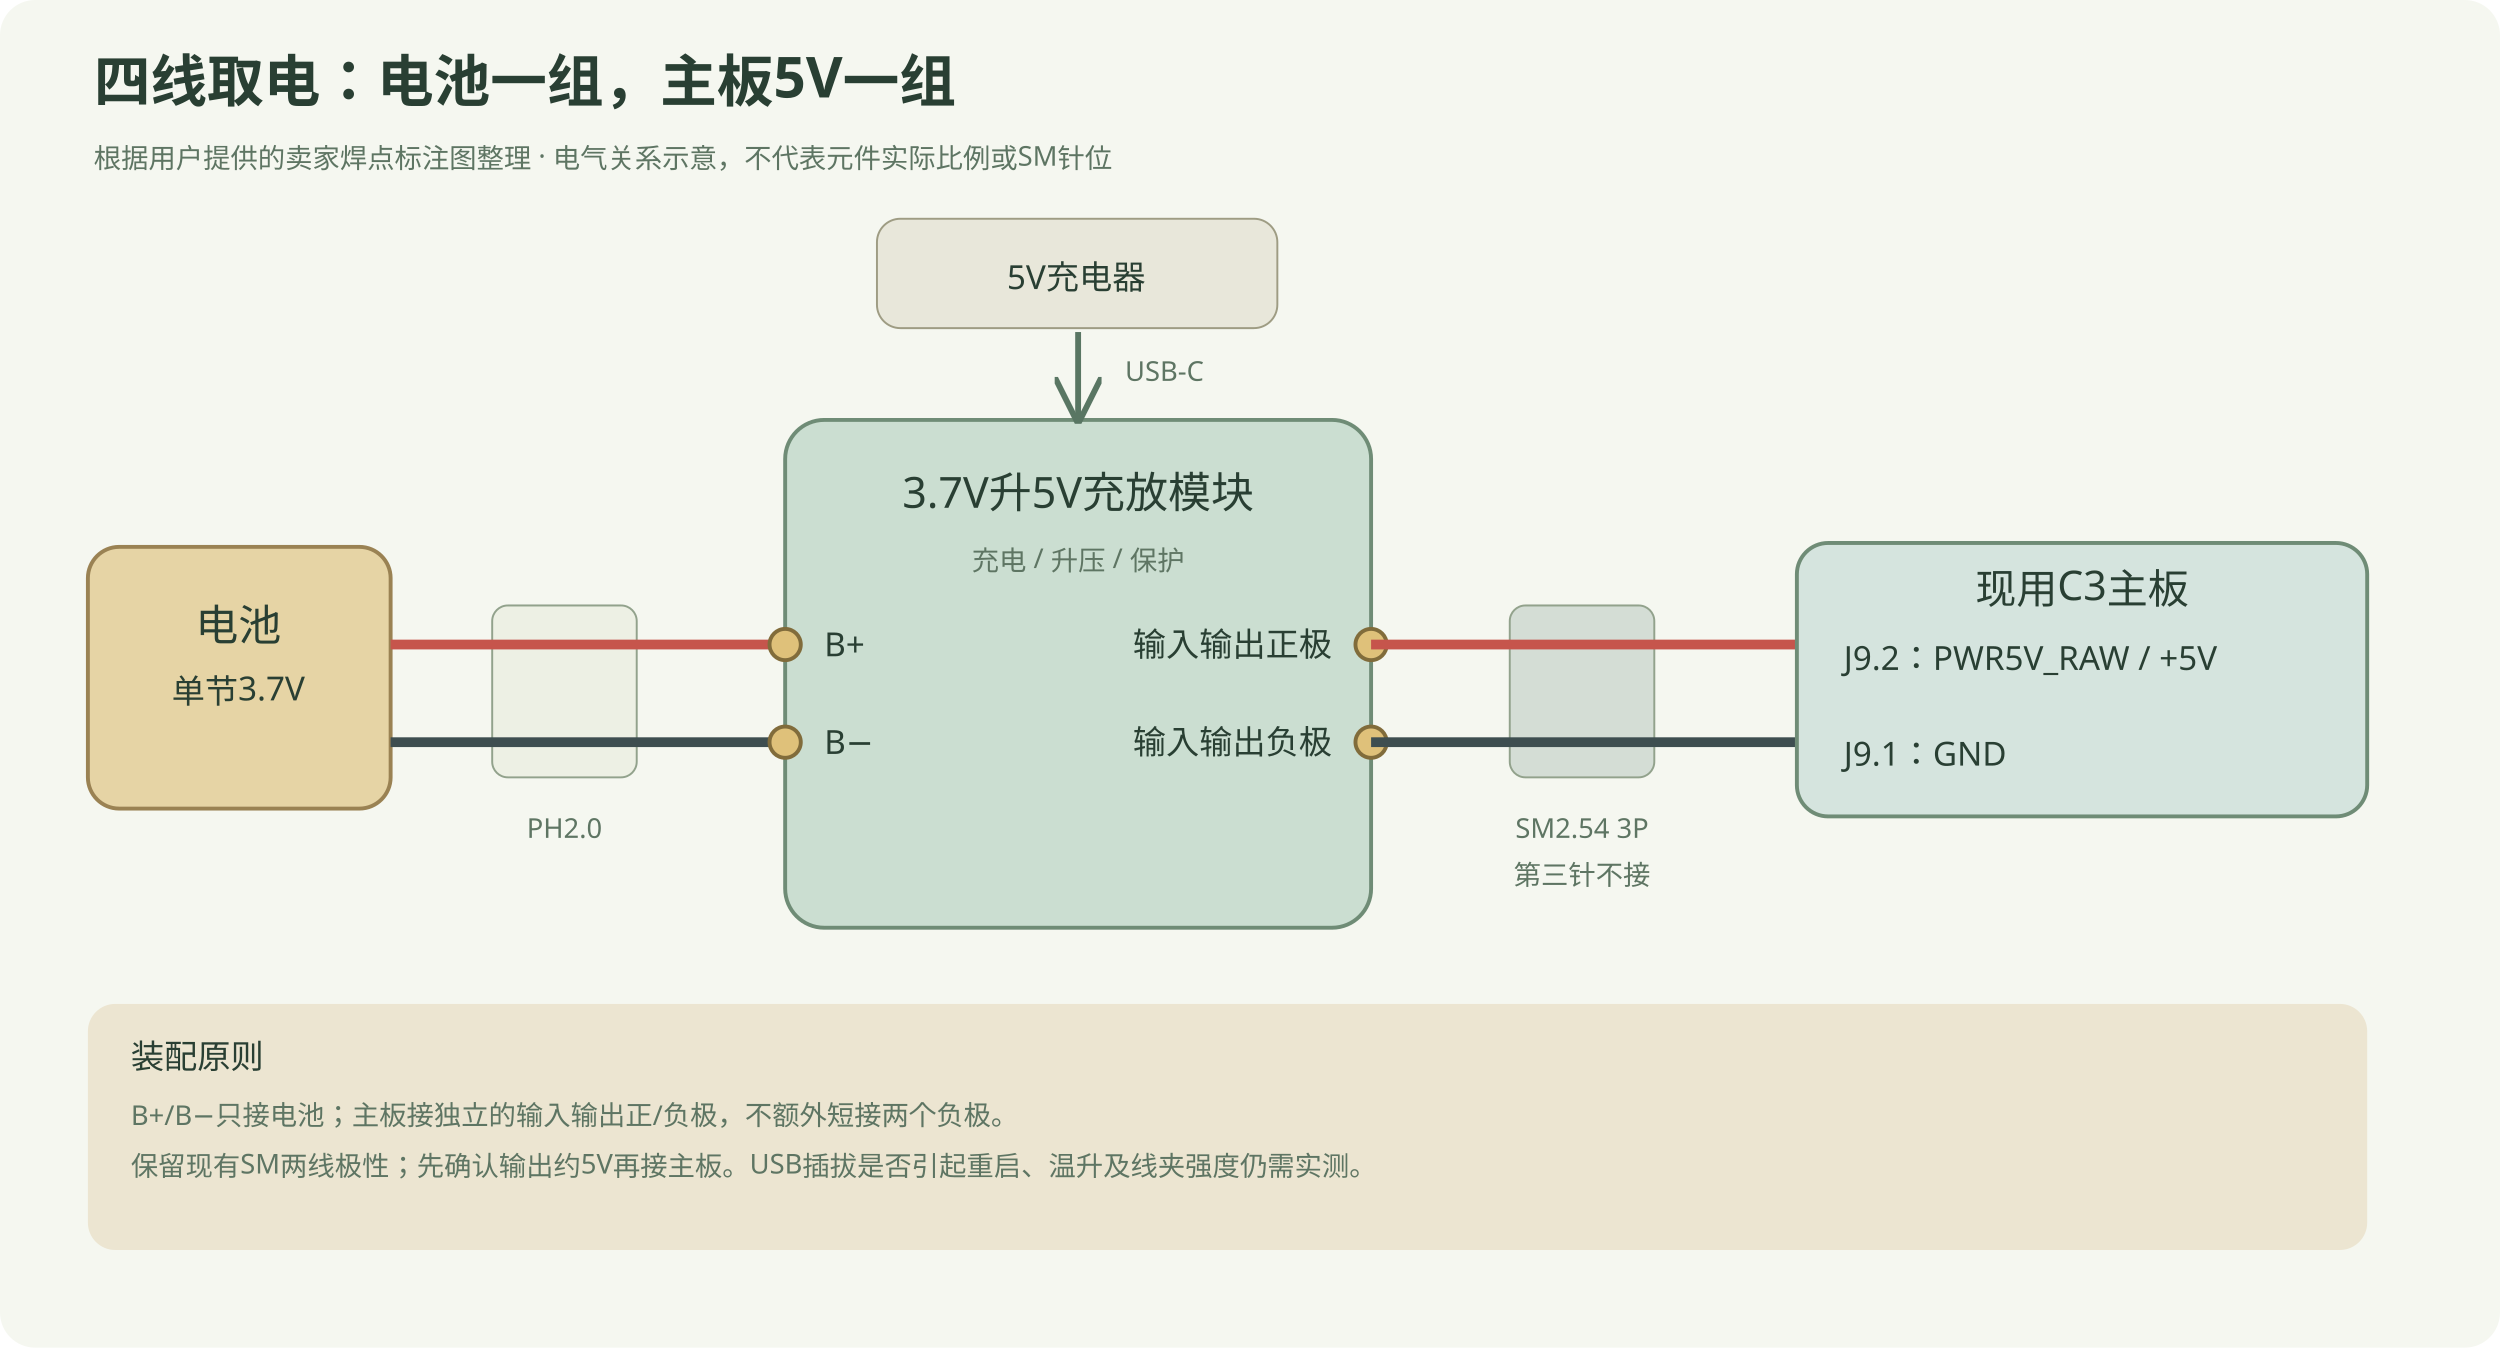
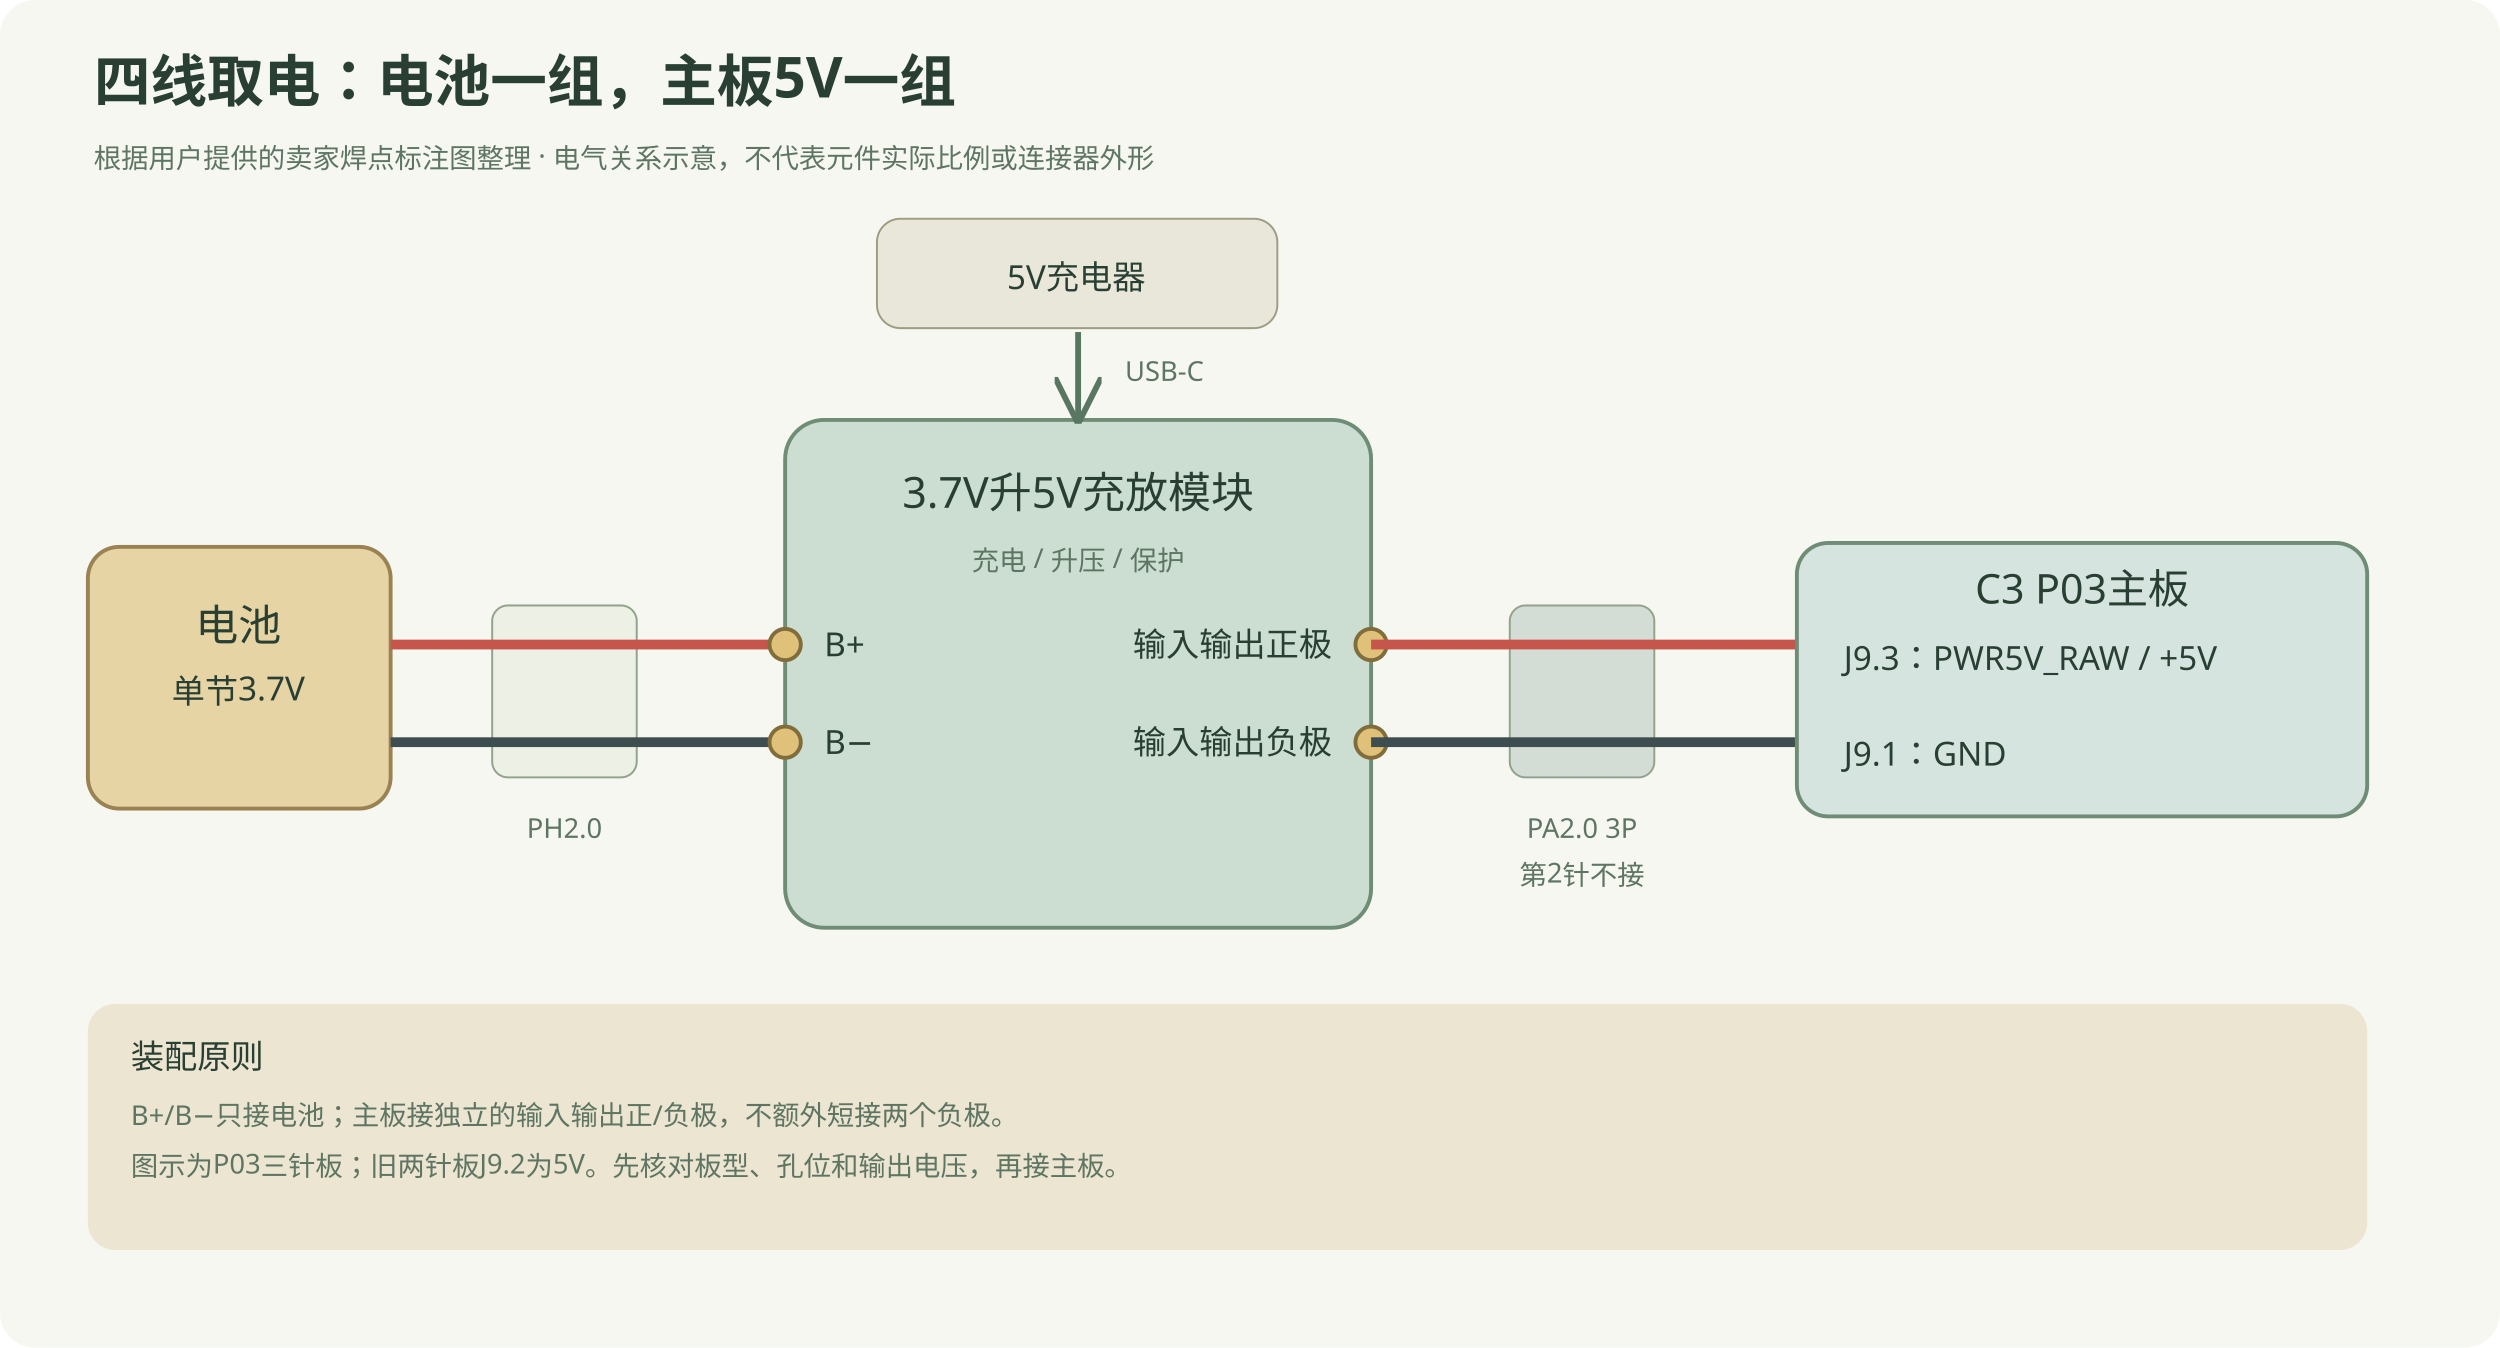
<svg xmlns="http://www.w3.org/2000/svg" width="1280" height="690" viewBox="0 0 1280 690">
  <defs>
    <marker id="a" markerWidth="8" markerHeight="8" refX="7" refY="4" orient="auto">
      <path d="M0 0 L8 4 L0 8" fill="none" stroke="#597663" />
    </marker>
  </defs>
  <style>text{font-family:Segoe UI,Microsoft YaHei,sans-serif;fill:#293f33}.label{font-size:17px}.small{font-size:14px;fill:#5e7563}.positive{stroke:#c6554c;stroke-width:5;fill:none}.negative{stroke:#3e4e50;stroke-width:5;fill:none}.pad{fill:#dfc17a;stroke:#816c3b;stroke-width:2}</style>
  <rect width="1280" height="690" rx="18" fill="#f5f7f0" />
  <text x="48" y="52" font-size="29" font-weight="650">四线取电：电池一组，主板5V一组</text>
-   <text x="48" y="86" class="small">根据用户提供的卖家焊点标注图整理 · 电气关系示意，不代表元件实际比例或SM针位</text>
+   <text x="48" y="86" class="small">根据用户提供的卖家焊点标注图整理 · 电气关系示意，不代表元件实际比例或连接器外形</text>
  <rect x="402" y="215" width="300" height="260" rx="20" fill="#cbded1" stroke="#6f8c76" stroke-width="2" />
  <text x="552" y="260" font-size="22" text-anchor="middle">3.7V升5V充放模块</text>
  <text x="552" y="292" class="small" text-anchor="middle">充电 / 升压 / 保护</text>
  <rect x="449" y="112" width="205" height="56" rx="12" fill="#e8e7da" stroke="#9e9c83" />
  <text x="551" y="148" text-anchor="middle" class="label">5V充电器</text>
  <path d="M552 170 V214" stroke="#597663" stroke-width="3" marker-end="url(#a)" />
  <text x="576" y="195" class="small">USB-C</text>
  <rect x="45" y="280" width="155" height="134" rx="16" fill="#e6d4a5" stroke="#9a8253" stroke-width="2" />
  <text x="122" y="328" text-anchor="middle" font-size="22">电池</text>
  <text x="122" y="360" text-anchor="middle" class="label">单节3.7V</text>
  <rect x="252" y="310" width="74" height="88" rx="8" fill="#edf0e4" stroke="#92a28c" />
  <text x="289" y="429" text-anchor="middle" class="small">PH2.0</text>
  <path d="M200 330 H402" class="positive" />
  <path d="M200 380 H402" class="negative" />
  <circle cx="402" cy="330" r="8" class="pad" />
  <circle cx="402" cy="380" r="8" class="pad" />
  <text x="422" y="336" class="label">B+</text>
  <text x="422" y="386" class="label">B−</text>
  <circle cx="702" cy="330" r="8" class="pad" />
  <circle cx="702" cy="380" r="8" class="pad" />
  <text x="682" y="336" text-anchor="end" class="label">输入输出正极</text>
  <text x="682" y="386" text-anchor="end" class="label">输入输出负极</text>
  <rect x="773" y="310" width="74" height="88" rx="8" fill="#d4ddd5" stroke="#92a28c" />
-   <text x="810" y="429" text-anchor="middle" class="small">SM2.54 3P</text>
-   <text x="810" y="453" text-anchor="middle" class="small">第三针不接</text>
+   <text x="810" y="429" text-anchor="middle" class="small">PA2.0 3P</text>
+   <text x="810" y="453" text-anchor="middle" class="small">第2针不接</text>
  <path d="M702 330 H920" class="positive" />
  <path d="M702 380 H920" class="negative" />
  <rect x="920" y="278" width="292" height="140" rx="16" fill="#d5e4de" stroke="#6f8c76" stroke-width="2" />
-   <text x="1066" y="309" text-anchor="middle" font-size="21">现用C3主板</text>
-   <text x="944" y="343" class="label">J9.2：PWR5V_RAW / +5V</text>
+   <text x="1066" y="309" text-anchor="middle" font-size="21">C3 P03主板</text>
+   <text x="944" y="343" class="label">J9.3：PWR5V_RAW / +5V</text>
  <text x="944" y="392" class="label">J9.1：GND</text>
  <rect x="45" y="514" width="1167" height="126" rx="14" fill="#ece5d1" />
  <text x="67" y="547" class="label">装配原则</text>
  <text x="67" y="576" class="small">B+/B−只接电池；主板接独立的输入输出正/负极，不额外短接两个负极。</text>
-   <text x="67" y="602" class="small">保留现有SM两线极性；先确认输出约5V再接主板。USB插拔是否引起重启、温升及线夹强度仍需实测。</text>
+   <text x="67" y="602" class="small">图示为P03三针板；旧两针板J9.2为5V。先核对板型、孔位和输出电压，再接主板。</text>
</svg>
